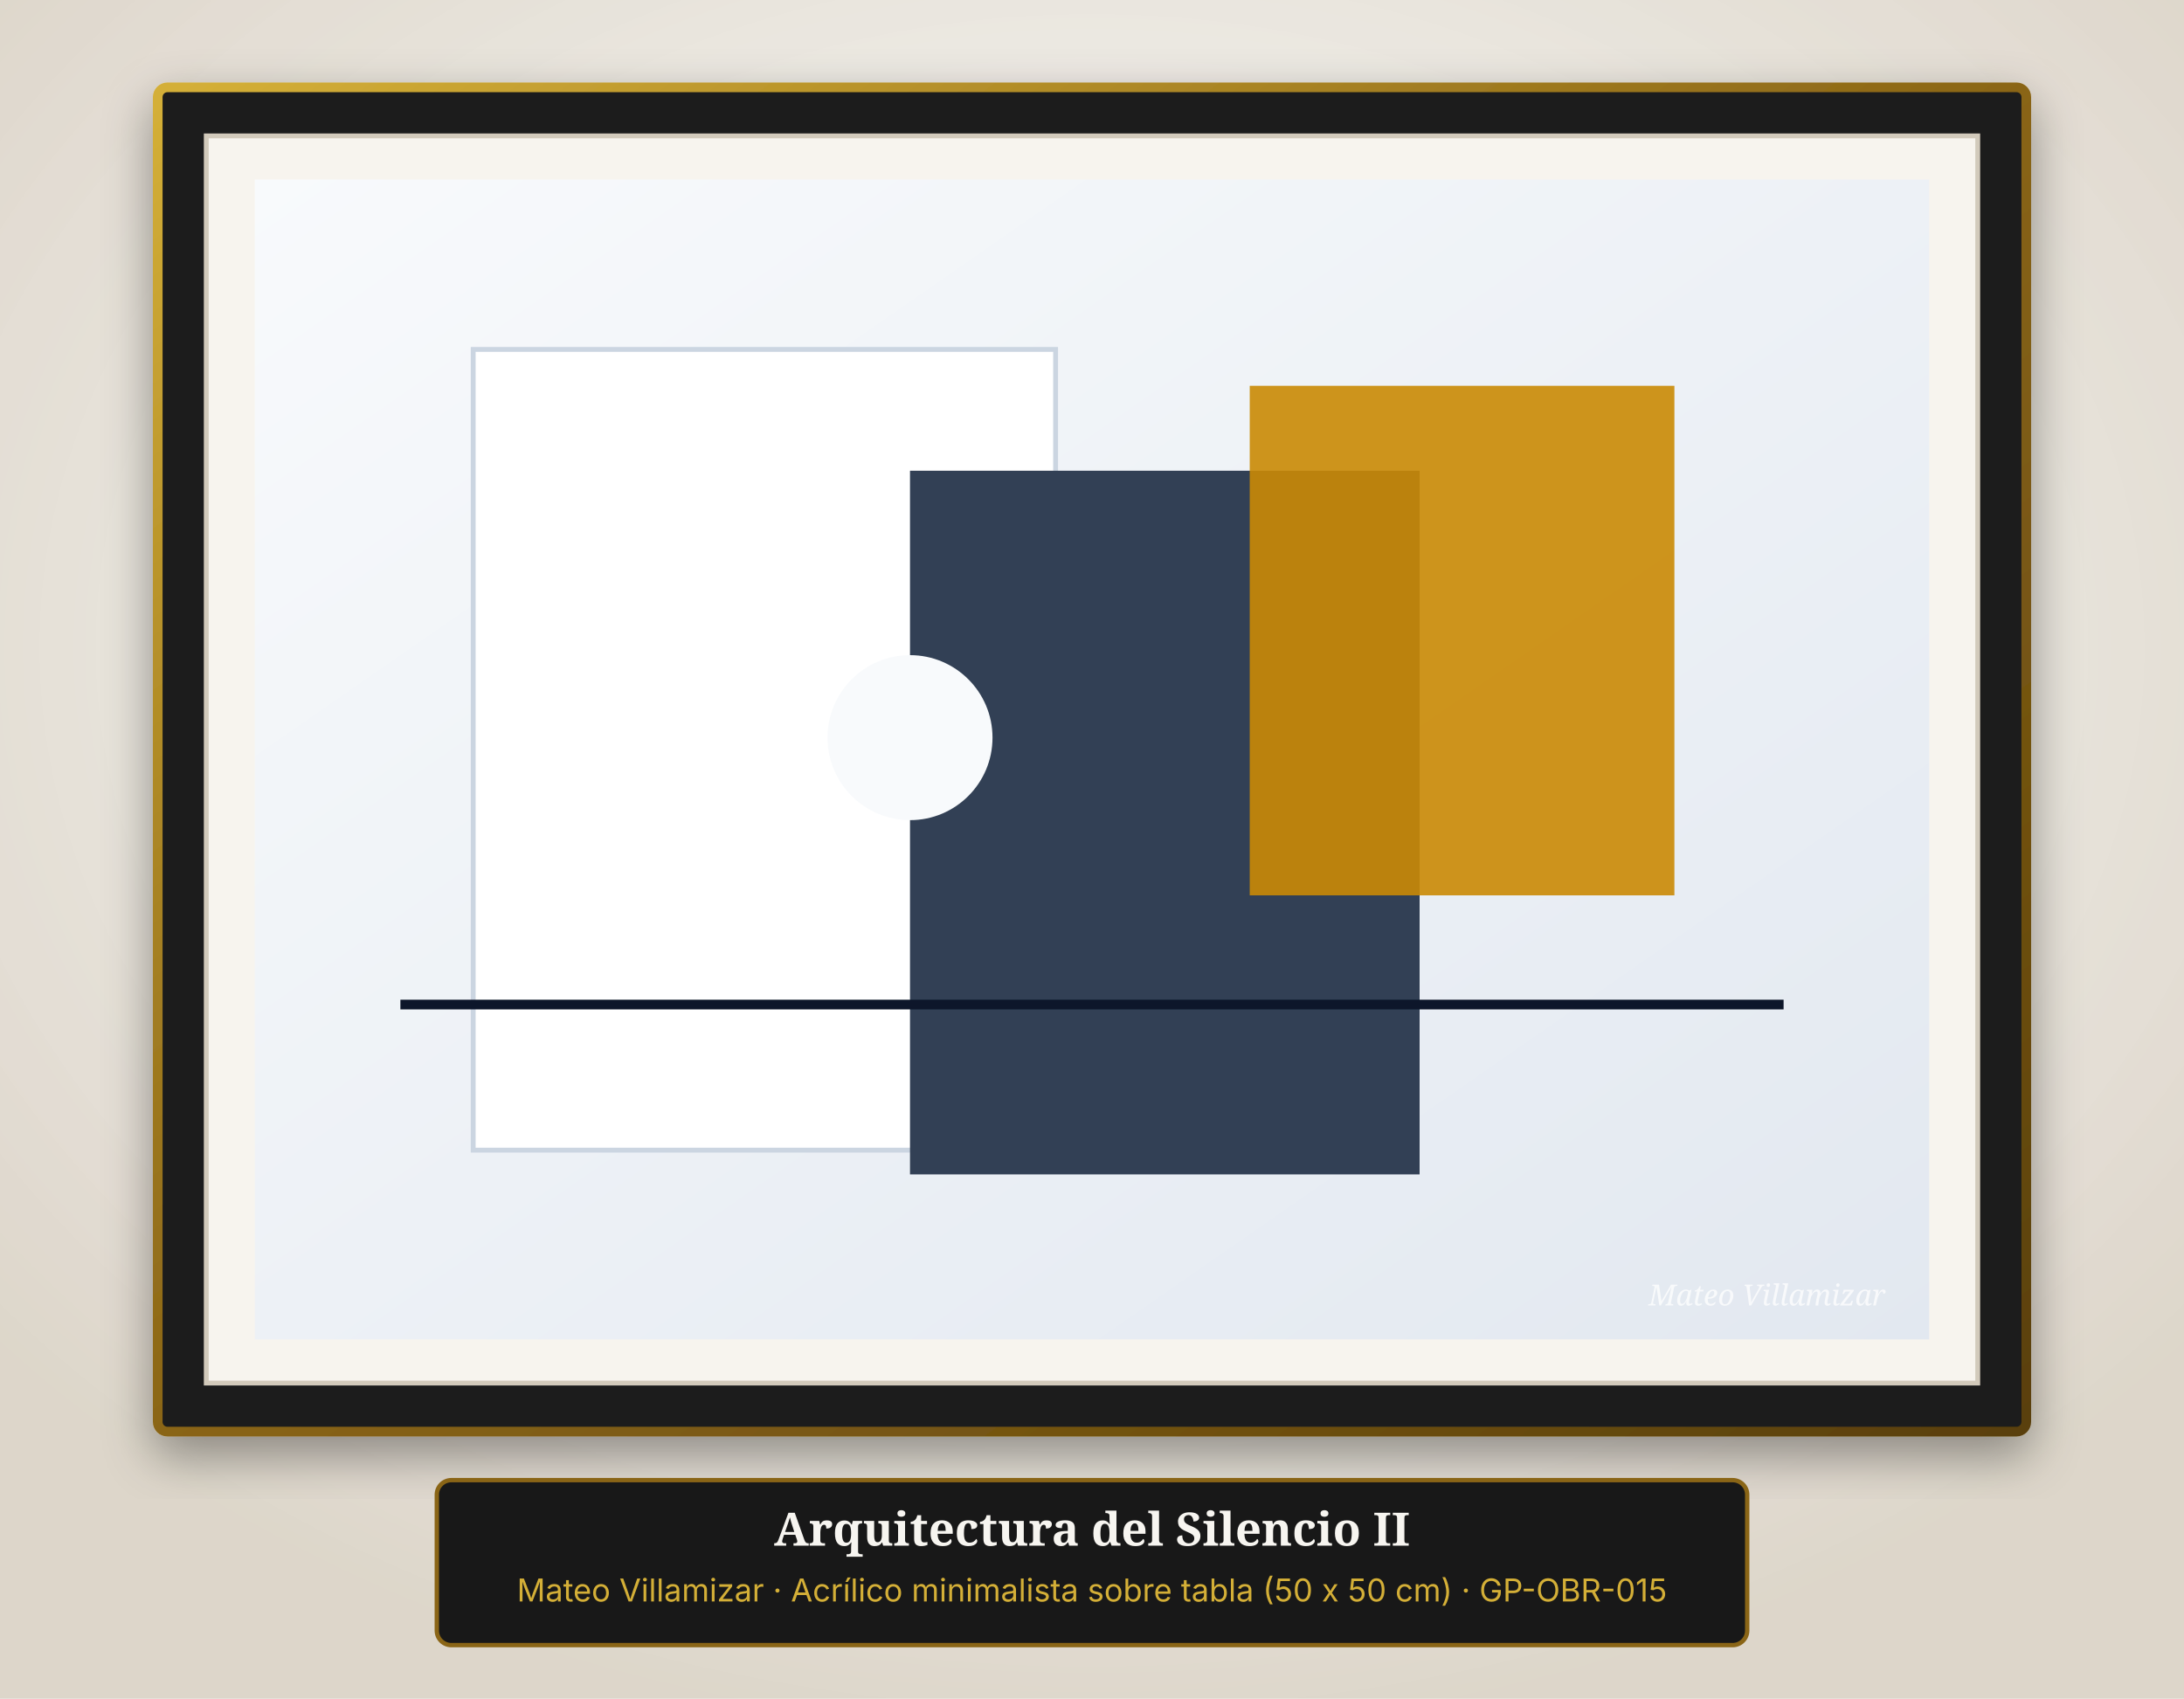
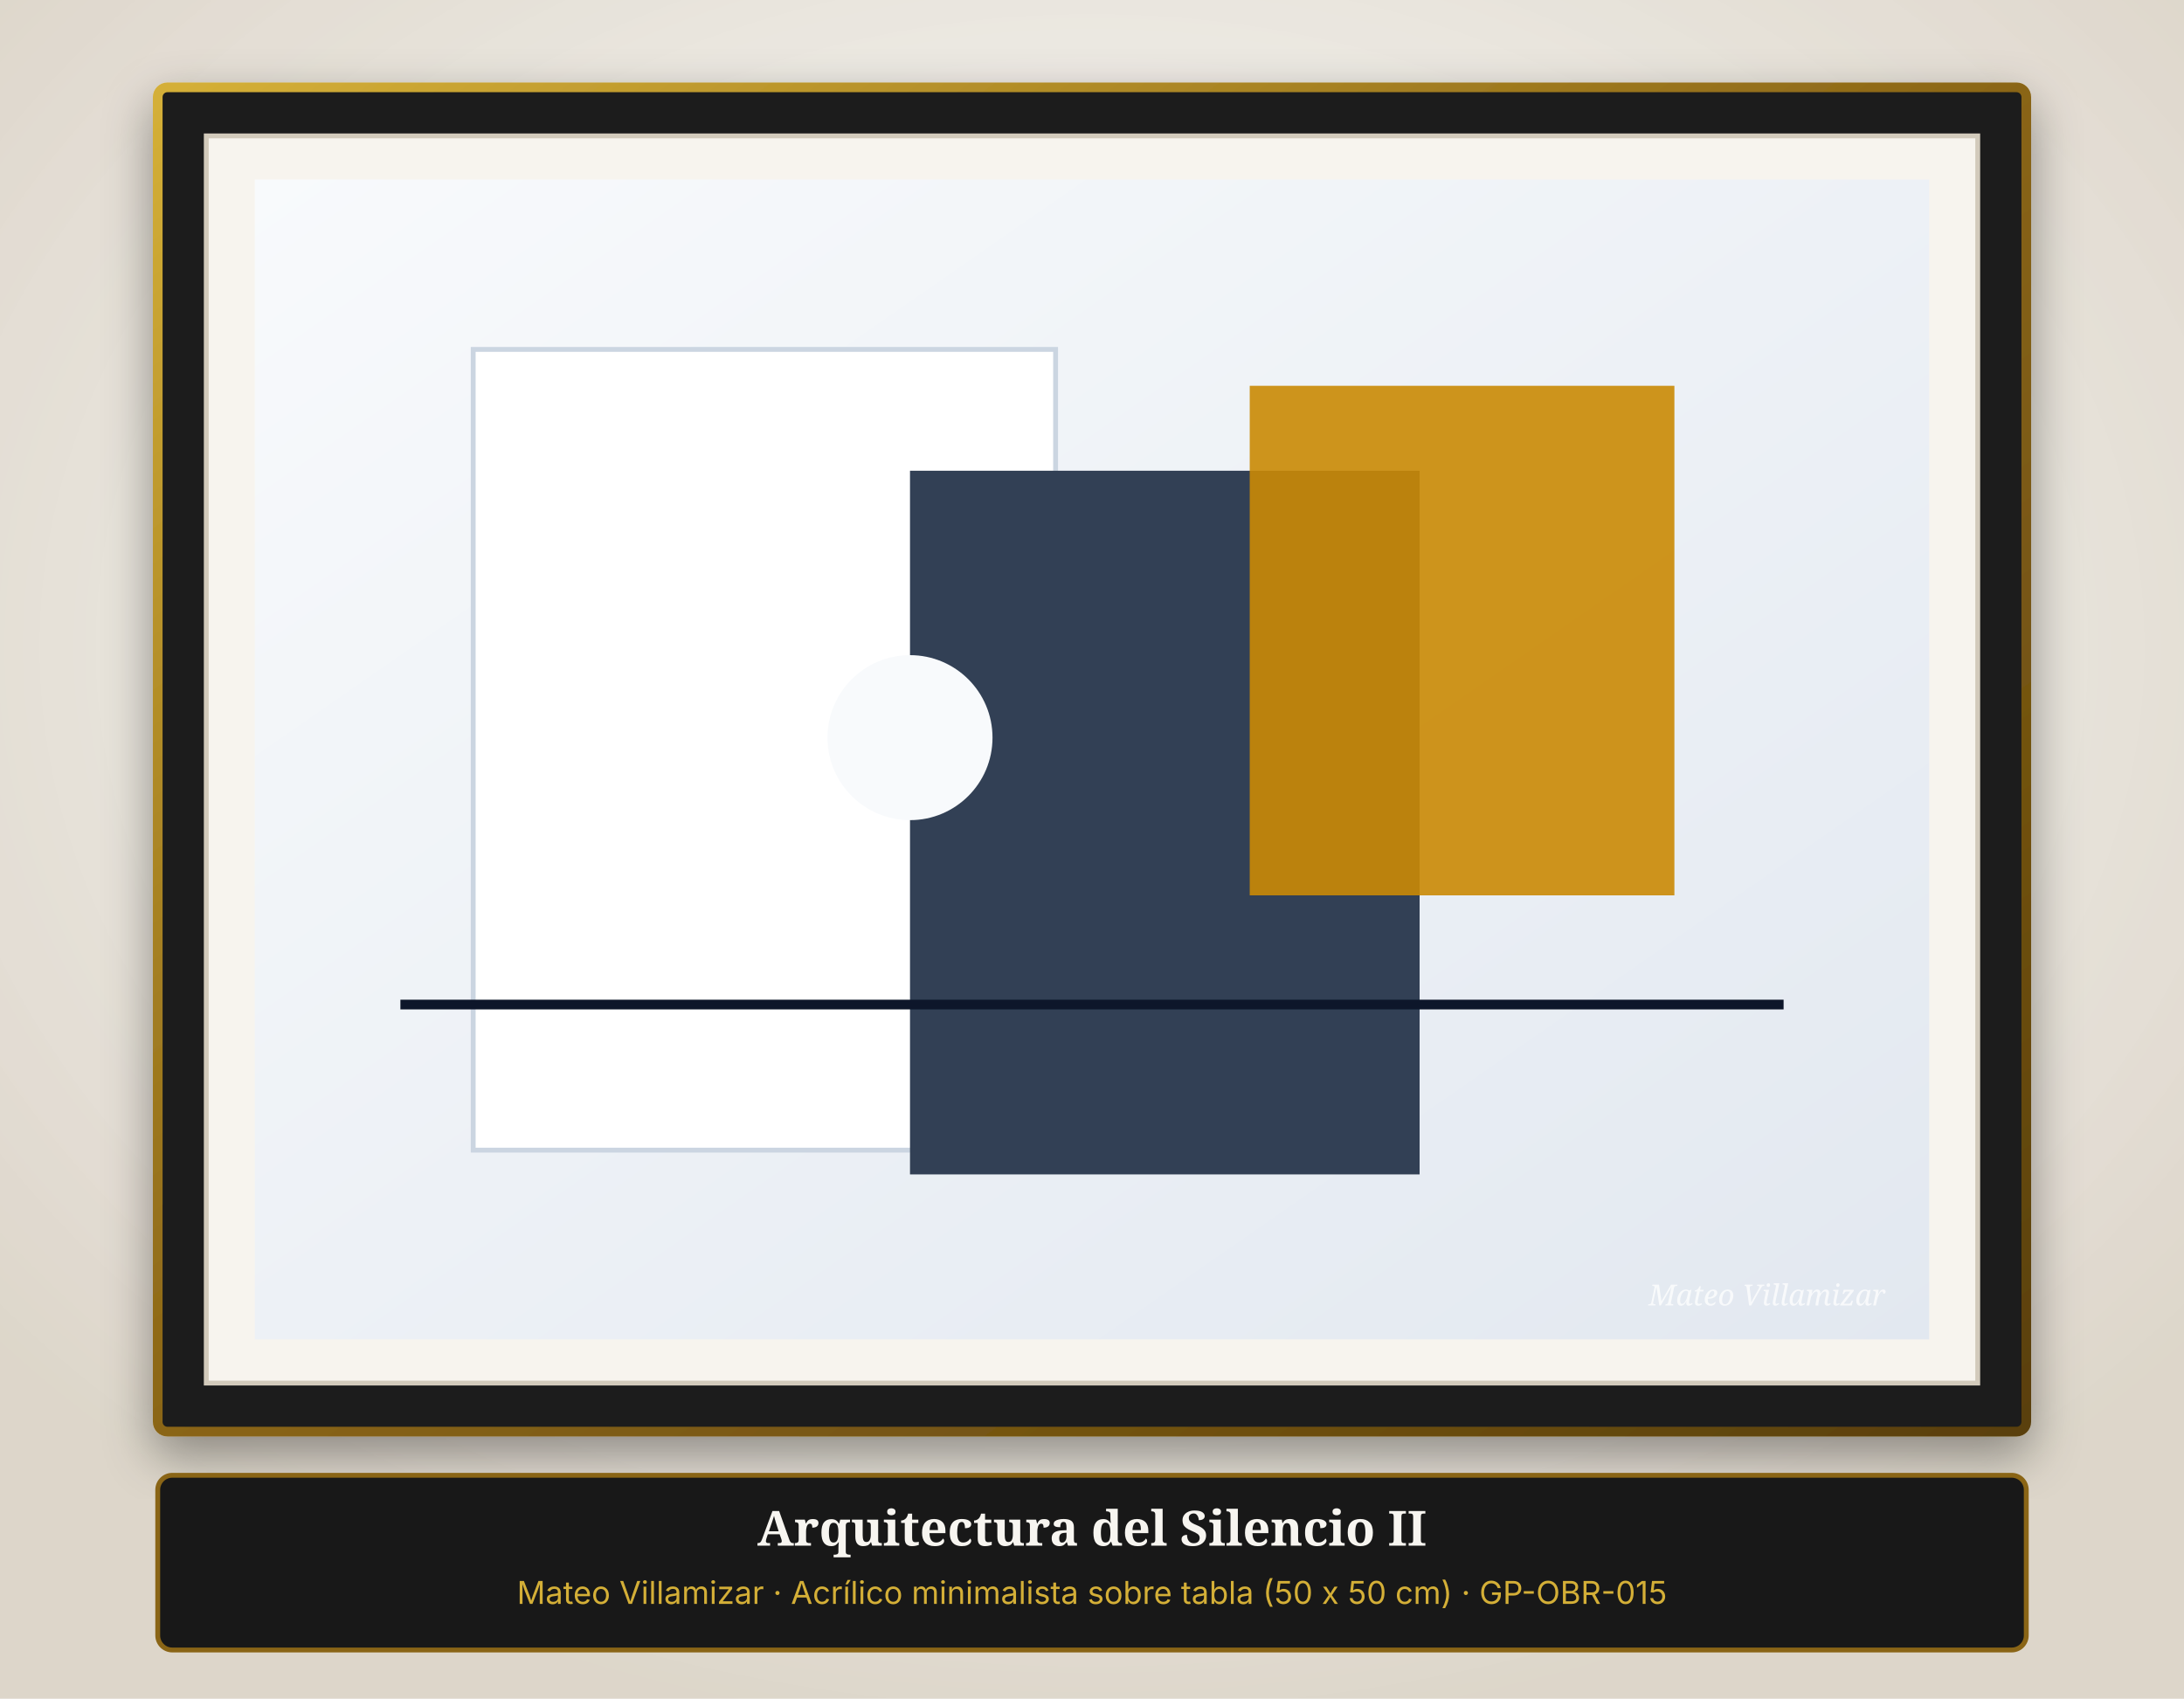
<svg xmlns="http://www.w3.org/2000/svg" viewBox="0 0 900 700" width="900" height="700" role="img" aria-label="Arquitectura del Silencio II — Mateo Villamizar">
  <defs>
    <linearGradient id="bg" x1="0" y1="0" x2="1" y2="1">
      <stop offset="0%" stop-color="#f8fafc" />
      <stop offset="100%" stop-color="#e2e8f0" />
    </linearGradient>
    <filter id="shadow" x="-5%" y="-5%" width="110%" height="110%">
      <feDropShadow dx="0" dy="8" stdDeviation="10" flood-color="#000000" flood-opacity="0.38" />
    </filter>
    <filter id="canvasTex" x="0%" y="0%" width="100%" height="100%">
      <feTurbulence type="fractalNoise" baseFrequency="0.04" numOctaves="3" result="noise" />
      <feDiffuseLighting in="noise" lighting-color="#ffffff" surfaceScale="1.2" result="light">
        <feDistantLight azimuth="45" elevation="60" />
      </feDiffuseLighting>
      <feBlend in="SourceGraphic" in2="light" mode="multiply" />
    </filter>
    <linearGradient id="goldFrame" x1="0" y1="0" x2="1" y2="1">
      <stop offset="0%" stop-color="#D4AF37" />
      <stop offset="50%" stop-color="#8A6516" />
      <stop offset="100%" stop-color="#5A400C" />
    </linearGradient>
  </defs>
  <rect width="900" height="700" fill="#eae5dc" />
  <radialGradient id="wallSpot" cx="50%" cy="38%" r="65%">
    <stop offset="0%" stop-color="#ffffff" stop-opacity="0.85" />
    <stop offset="100%" stop-color="#dcd5c9" stop-opacity="0.95" />
  </radialGradient>
  <rect width="900" height="700" fill="url(#wallSpot)" />
  <g filter="url(#shadow)">
    <rect x="65" y="36" width="770" height="554" rx="4" fill="#1b1b1b" stroke="url(#goldFrame)" stroke-width="4" />
    <rect x="85" y="56" width="730" height="514" fill="#f7f4ee" stroke="#d2cabb" stroke-width="2" />
    <svg x="105" y="74" width="690" height="478" viewBox="0 0 690 478">
      <rect width="690" height="478" fill="url(#bg)" />
      <rect x="90" y="70" width="240" height="330" fill="#ffffff" stroke="#cbd5e1" stroke-width="2" />
      <rect x="270" y="120" width="210" height="290" fill="#334155" />
      <rect x="410" y="85" width="175" height="210" fill="#ca8a04" opacity="0.9" />
      <line x1="60" y1="340" x2="630" y2="340" stroke="#0f172a" stroke-width="4" />
      <circle cx="270" cy="230" r="34" fill="#f8fafc" />
      <text x="672" y="464" font-family="Georgia, serif" font-size="12" font-style="italic" fill="rgba(255,255,255,0.75)" text-anchor="end">Mateo Villamizar</text>
    </svg>
  </g>
-   <g transform="translate(180, 610)">
-     <rect width="540" height="68" rx="6" fill="#181818" stroke="#8A6516" stroke-width="1.8" />
-     <text x="270" y="27" font-family="Georgia, 'Playfair Display', serif" font-size="19" font-weight="bold" fill="#F7F5F0" text-anchor="middle">Arquitectura del Silencio II</text>
-     <text x="270" y="50" font-family="'Inter', Arial, sans-serif" font-size="13" fill="#D4AF37" text-anchor="middle">Mateo Villamizar  ·  Acrílico minimalista sobre tabla (50 x 50 cm)  ·  GP-OBR-015</text>
+   <g transform="translate(65, 608)">
+     <rect width="770" height="72" rx="6" fill="#181818" stroke="#8A6516" stroke-width="2" />
+     <text x="385" y="29" font-family="Georgia, 'Playfair Display', serif" font-size="20" font-weight="bold" fill="#F7F5F0" text-anchor="middle">Arquitectura del Silencio II</text>
+     <text x="385" y="53" font-family="'Inter', Arial, sans-serif" font-size="13" fill="#D4AF37" text-anchor="middle">Mateo Villamizar  ·  Acrílico minimalista sobre tabla (50 x 50 cm)  ·  GP-OBR-015</text>
  </g>
</svg>
